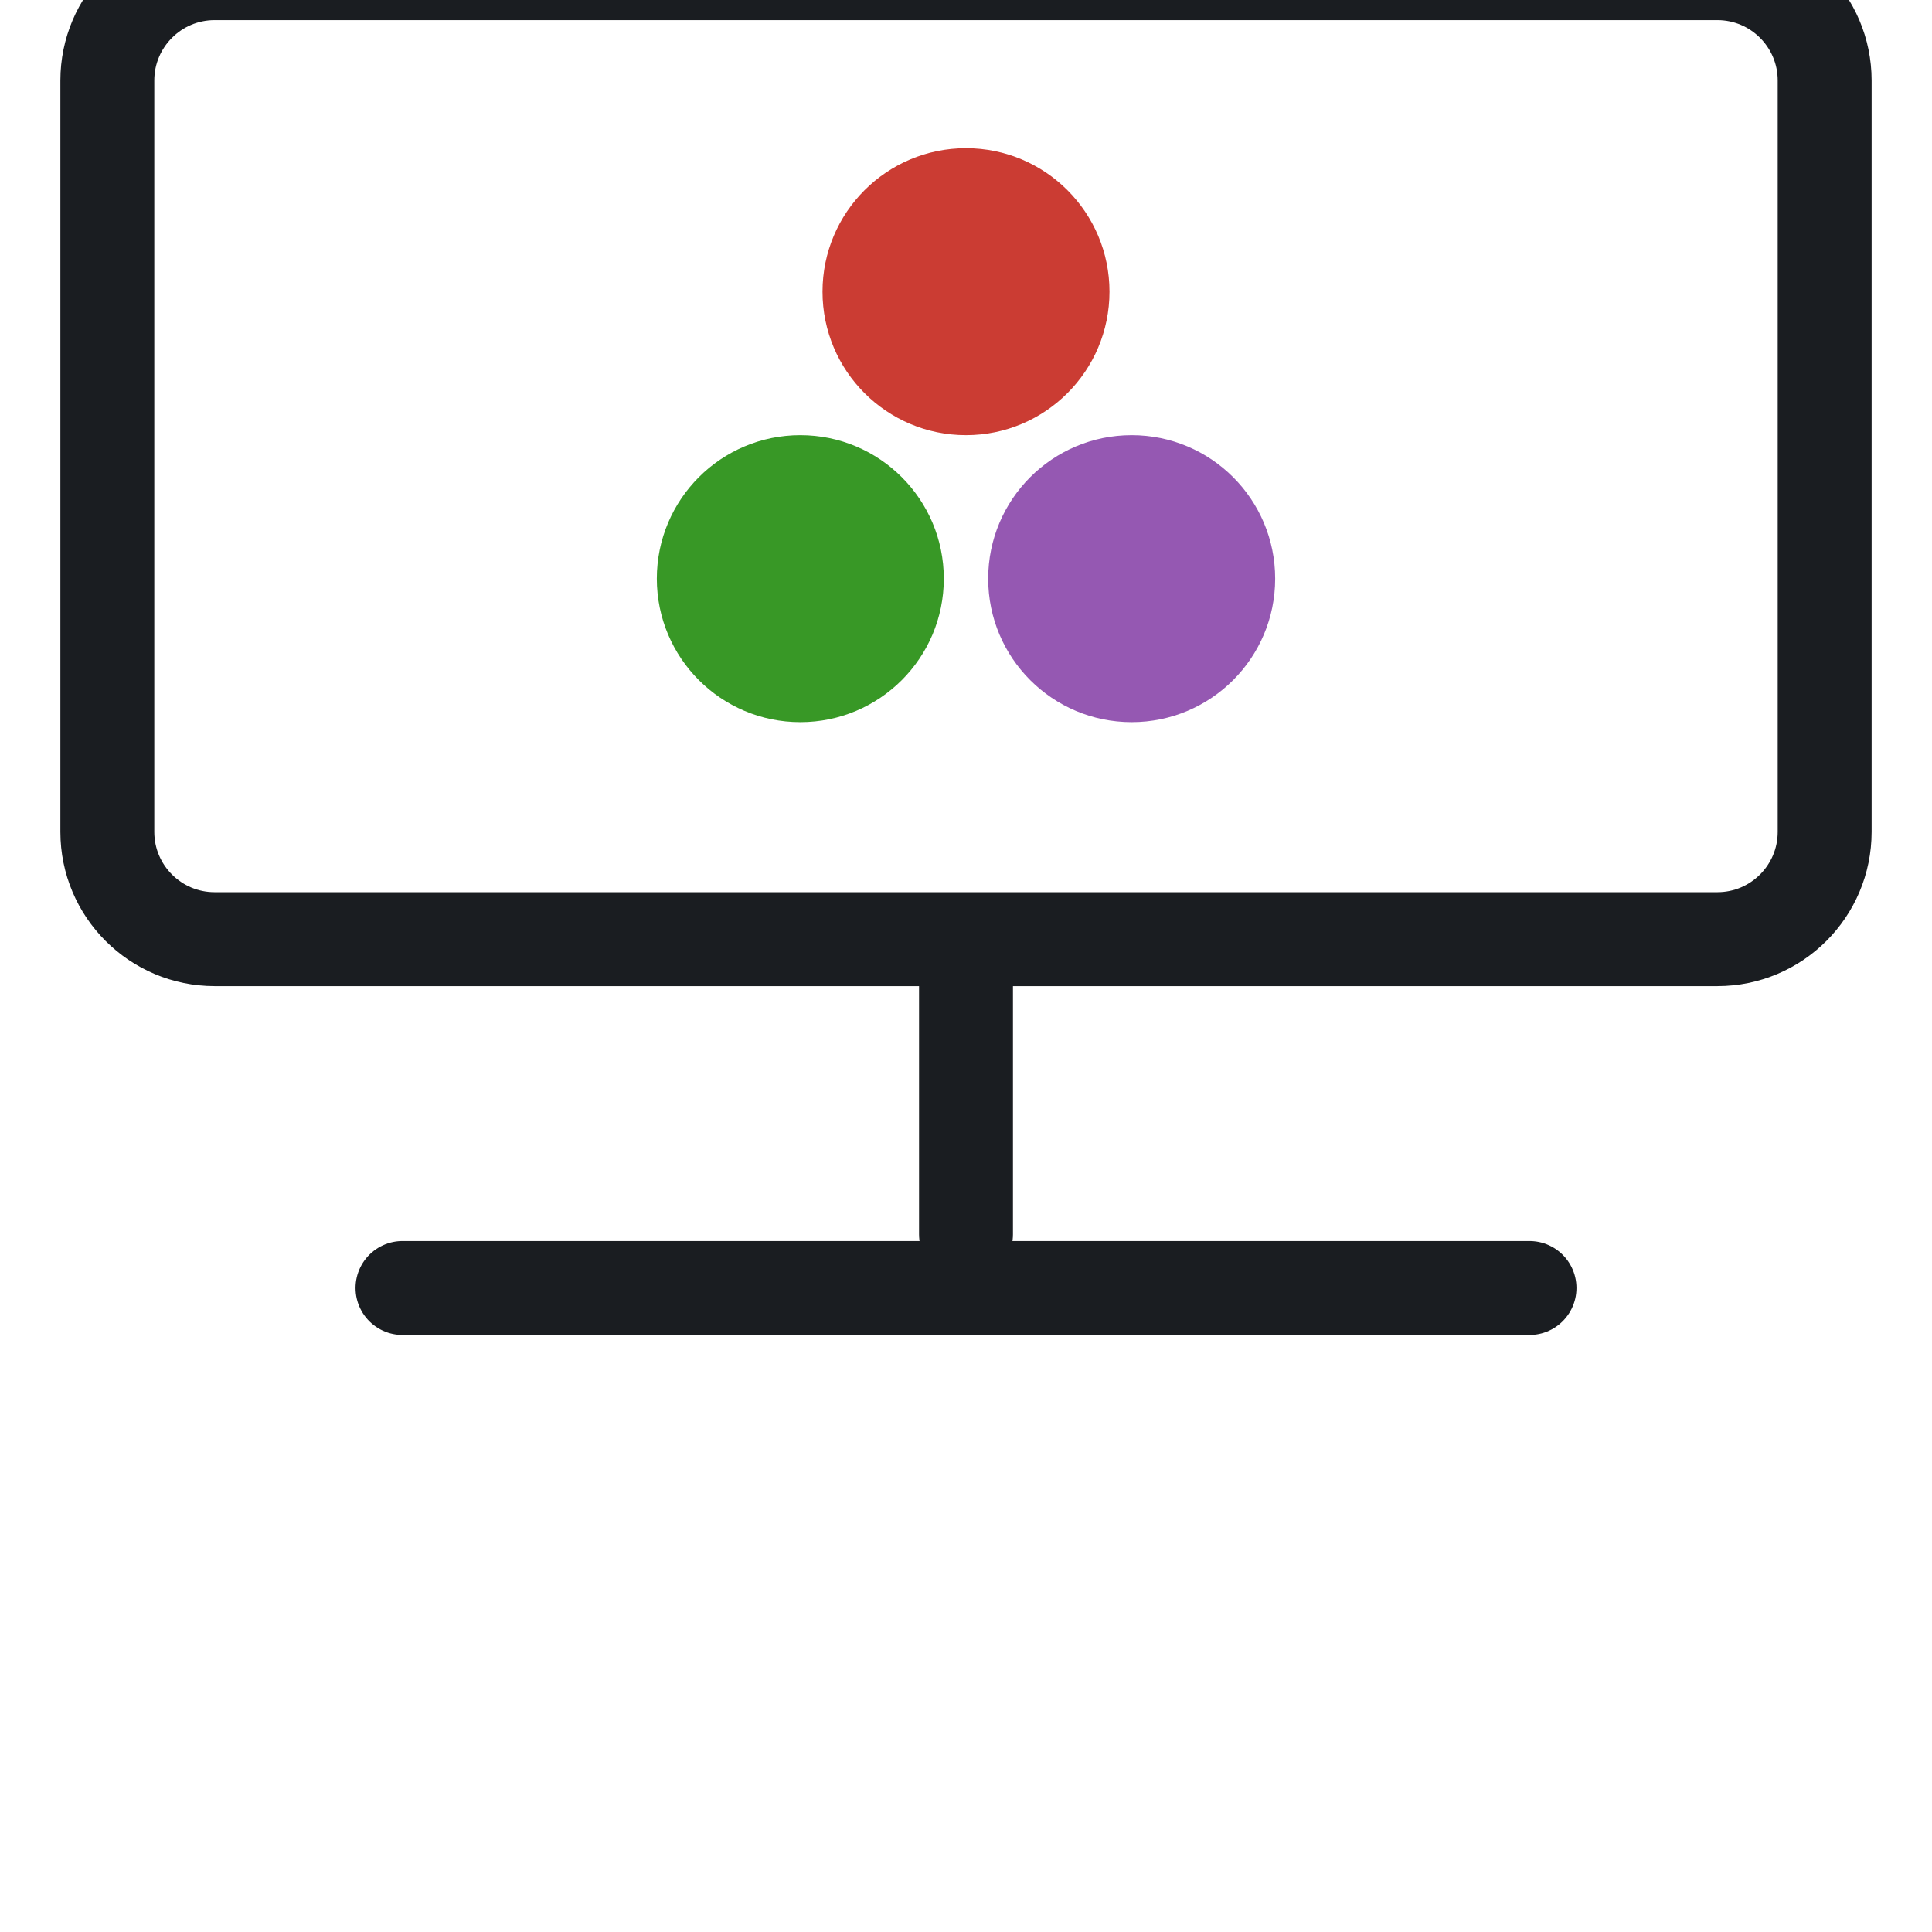
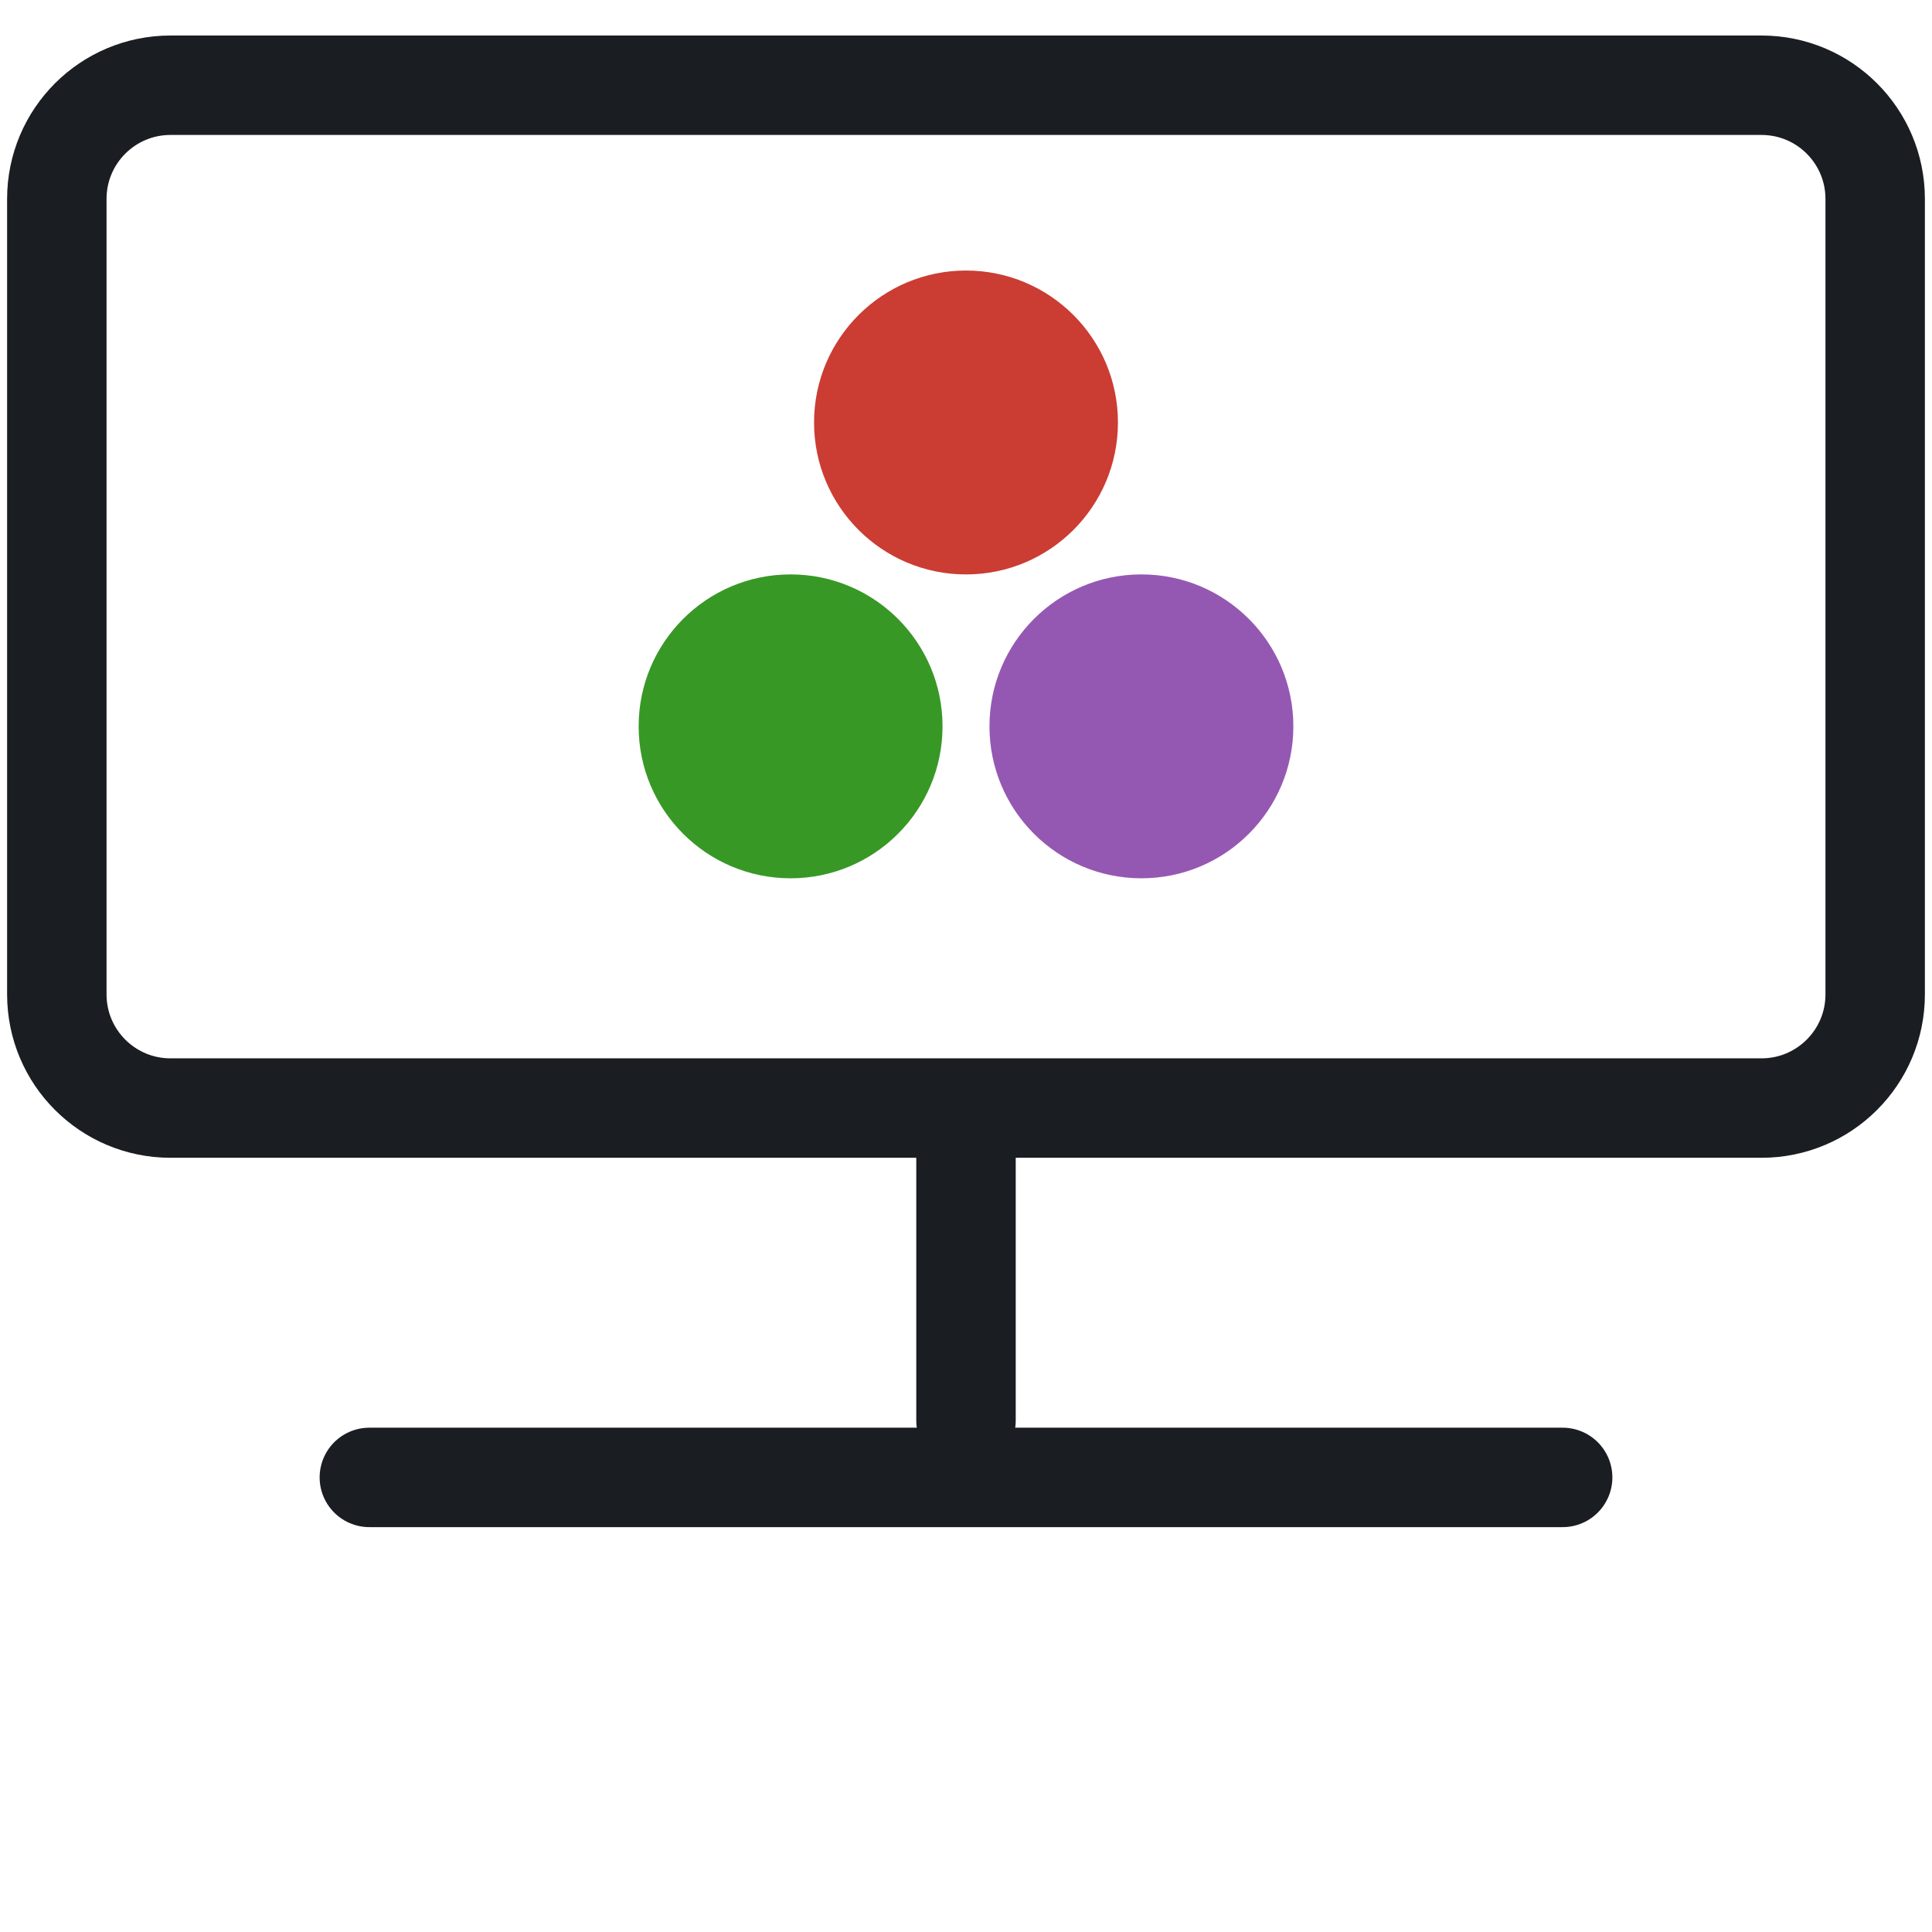
- <svg xmlns="http://www.w3.org/2000/svg" viewBox="-36 -24 72 72" width="72" height="72">
-   <defs>
-     <style>
-       .stroke {
-         fill: none;
-         stroke: #1a1d21;
-         stroke-width: 3.5;
-         stroke-linecap: round;
-         stroke-linejoin: round;
-       }
-       .link {
-         stroke: #1a1d21;
-         stroke-width: 1.4;
-         stroke-linecap: round;
-         fill: none;
-       }
-     </style>
-     <g id="master-body">
-       <rect class="stroke" x="-32" y="-25" width="64" height="36" rx="4" />
-       <line class="stroke" x1="0" y1="12" x2="0" y2="22" />
-       <line class="stroke" x1="-21" y1="24" x2="21" y2="24" />
-     </g>
-     <g id="juliadot-lg">
-       <circle cx="0" cy="-6.2" r="4.65" fill="#cb3c33" />
-       <circle cx="-5.369" cy="3.1" r="4.65" fill="#389826" />
-       <circle cx="5.369" cy="3.1" r="4.65" fill="#9558b2" />
-     </g>
-   </defs>
-   <use href="#master-body" />
-   <g transform="translate(0,-6) scale(1.15)">
-     <use href="#juliadot-lg" />
-   </g>
+ <svg xmlns="http://www.w3.org/2000/svg" viewBox="-34 -28 68 68" width="68" height="68">
+   <rect x="-32" y="-25" width="64" height="36" rx="4" fill="none" stroke="#1a1d21" stroke-width="3.5" stroke-linecap="round" stroke-linejoin="round" />
+   <line x1="0" y1="12" x2="0" y2="22" fill="none" stroke="#1a1d21" stroke-width="3.5" stroke-linecap="round" />
+   <line x1="-21" y1="24" x2="21" y2="24" fill="none" stroke="#1a1d21" stroke-width="3.5" stroke-linecap="round" />
+   <circle cx="0" cy="-13.13" r="5.348" fill="#cb3c33" />
+   <circle cx="-6.174" cy="-2.435" r="5.348" fill="#389826" />
+   <circle cx="6.174" cy="-2.435" r="5.348" fill="#9558b2" />
</svg>
